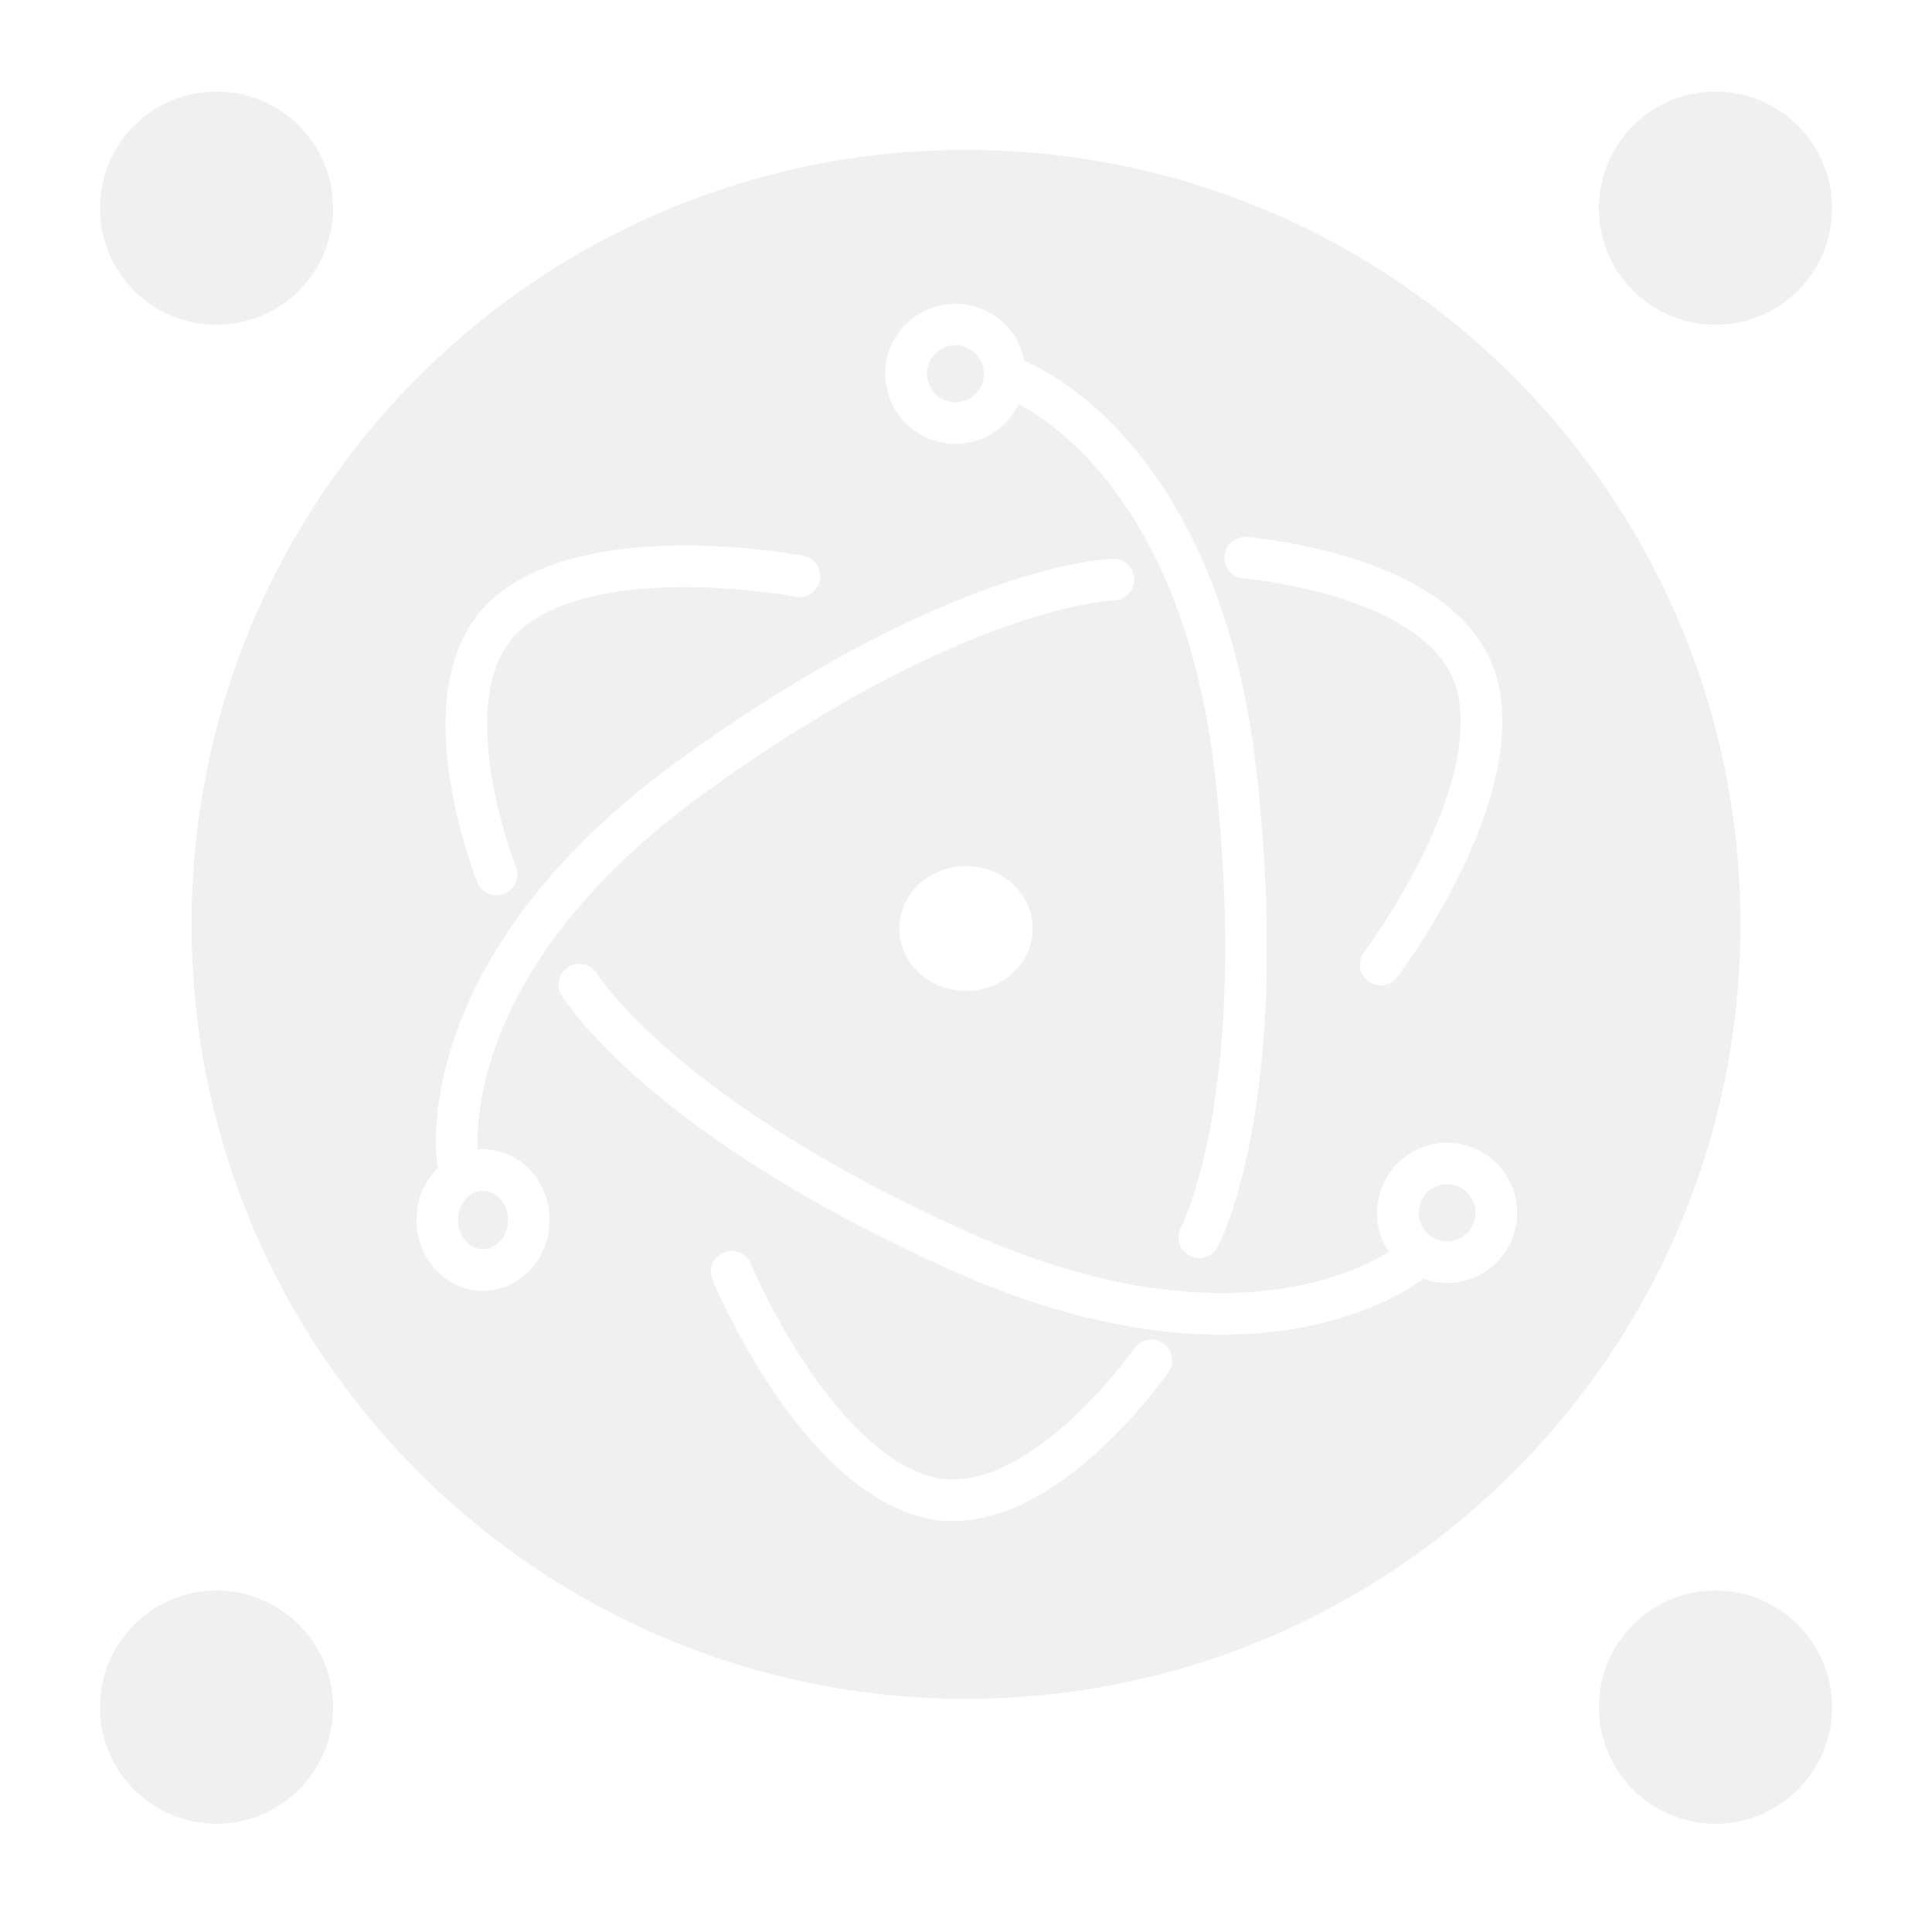
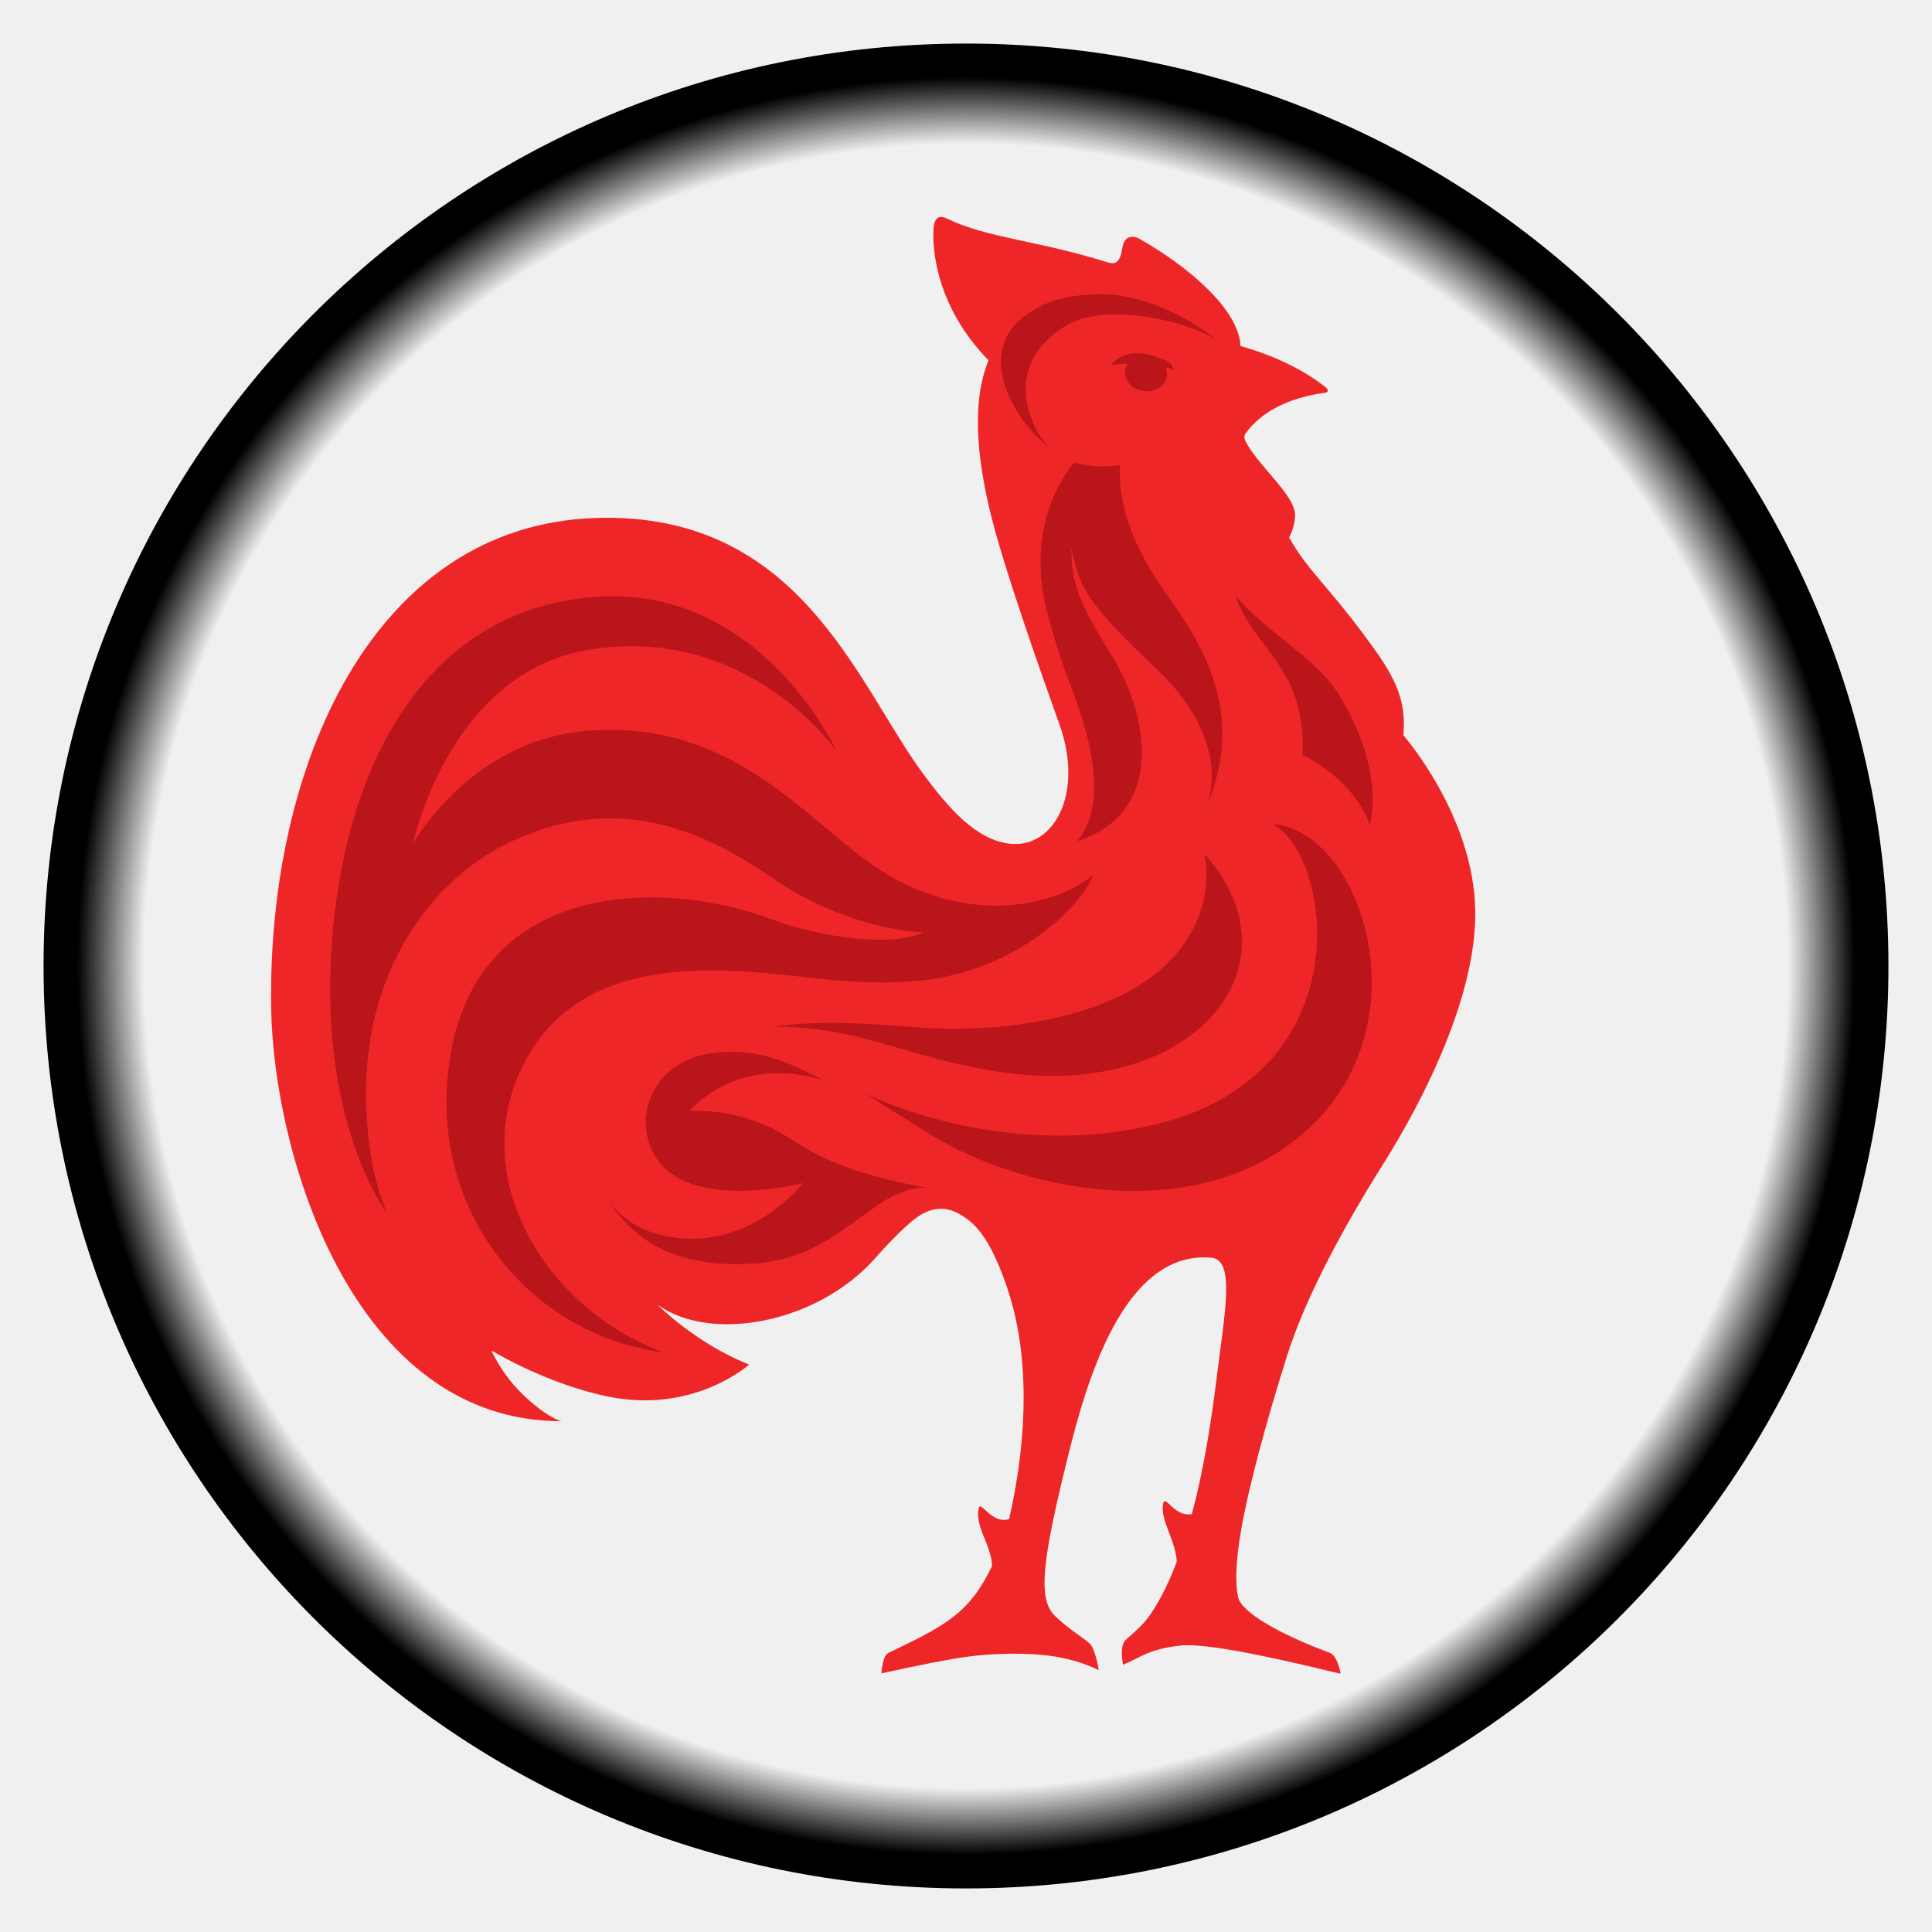
- <svg xmlns="http://www.w3.org/2000/svg" width="232" height="232" viewBox="0 0 232 232" fill="none">
-   <g filter="url(#filter0_b)">
-     <path d="M231.5 1V0.5H231H1H0.5V1V231V231.5H1H231H231.5V231V1ZM40.5 25C40.5 33.008 34.008 39.5 26 39.5C17.992 39.5 11.5 33.008 11.5 25C11.5 16.992 17.992 10.5 26 10.5C34.008 10.5 40.5 16.992 40.5 25ZM220.5 25C220.5 33.008 214.008 39.5 206 39.5C197.992 39.5 191.5 33.008 191.5 25C191.5 16.992 197.992 10.5 206 10.5C214.008 10.5 220.5 16.992 220.5 25ZM40.5 205C40.5 213.008 34.008 219.5 26 219.5C17.992 219.5 11.5 213.008 11.5 205C11.5 196.992 17.992 190.5 26 190.5C34.008 190.5 40.5 196.992 40.5 205ZM220.5 205C220.5 213.008 214.008 219.5 206 219.5C197.992 219.5 191.5 213.008 191.5 205C191.5 196.992 197.992 190.5 206 190.5C214.008 190.5 220.5 196.992 220.5 205ZM209.5 111C209.5 162.639 167.639 204.5 116 204.5C64.361 204.5 22.5 162.639 22.5 111C22.5 59.361 64.361 17.5 116 17.5C167.639 17.5 209.5 59.361 209.5 111Z" fill="white" stroke="white" />
-     <path d="M63.5 146.5C63.5 149.959 60.897 152.5 58 152.5C55.103 152.5 52.5 149.959 52.5 146.5C52.5 143.041 55.103 140.5 58 140.5C60.897 140.5 63.5 143.041 63.5 146.5Z" stroke="white" stroke-width="5" />
-     <path d="M54.986 139.466C54.986 139.466 51.197 116.315 83.187 93.165C115.178 70.014 133.698 69.593 133.698 69.593" stroke="white" stroke-width="5" stroke-linecap="round" />
-     <path d="M178.902 142.686C177.27 139.853 173.652 138.88 170.819 140.512C167.987 142.144 167.014 145.762 168.646 148.595C170.277 151.427 173.896 152.4 176.728 150.768C179.561 149.137 180.534 145.518 178.902 142.686Z" stroke="white" stroke-width="5" />
-     <path d="M169.409 151.555C169.409 151.555 151.24 166.394 115.211 150.232C79.182 134.07 69.572 118.232 69.572 118.232" stroke="white" stroke-width="5" stroke-linecap="round" />
-     <path d="M109.577 41.971C107.966 44.814 108.964 48.426 111.808 50.038C114.651 51.65 118.263 50.651 119.875 47.807C121.487 44.964 120.488 41.352 117.645 39.74C114.801 38.129 111.189 39.127 109.577 41.971Z" stroke="white" stroke-width="5" />
-     <path d="M122.038 45.647C122.038 45.647 144.047 53.767 148.412 93.013C152.778 132.259 144.012 148.579 144.012 148.579" stroke="white" stroke-width="5" stroke-linecap="round" />
-     <path d="M59.633 105C59.633 105 50.437 82.104 61.305 73.362C72.174 64.619 96 69.199 96 69.199" stroke="white" stroke-width="5" stroke-linecap="round" />
-     <path d="M149.532 66.978C149.532 66.978 174.391 68.913 177.477 82.638C180.564 96.363 165.799 115.833 165.799 115.833" stroke="white" stroke-width="5" stroke-linecap="round" />
-     <path d="M138.248 163.363C138.248 163.363 124.023 183.841 110.618 179.573C97.213 175.305 87.866 152.728 87.866 152.728" stroke="white" stroke-width="5" stroke-linecap="round" />
-     <path d="M116 119C120.418 119 124 115.642 124 111.5C124 107.358 120.418 104 116 104C111.582 104 108 107.358 108 111.5C108 115.642 111.582 119 116 119Z" fill="white" />
+ <svg xmlns="http://www.w3.org/2000/svg" xmlns:xlink="http://www.w3.org/1999/xlink" height="75" viewBox="0 0 75 75" width="75" version="1.1" id="svg10">
+   <defs id="defs14">
+     <linearGradient id="linearGradient2957">
+       <stop style="stop-color:#000000;stop-opacity:0;" offset="0.925" id="stop2955" />
+       <stop style="stop-color:#000000;stop-opacity:1;" offset="1" id="stop2953" />
+     </linearGradient>
+     <linearGradient id="linearGradient2925">
+       <stop style="stop-color:#000000;stop-opacity:1;" offset="0" id="stop2923" />
+     </linearGradient>
+     <radialGradient xlink:href="#linearGradient2957" id="radialGradient2959" cx="643.23" cy="-689.697" fx="643.23" fy="-689.697" r="175.57" gradientUnits="userSpaceOnUse" gradientTransform="matrix(0.9984736,0,0,0.998474,-7.762012,-10.39091)" />
+   </defs>
+   <g stroke-width="3.387" transform="matrix(0.1968034,0,0,-0.1968034,-87.36905,175.0726)" id="g8">
+     <g id="g176" transform="matrix(0.9984736,0,0,0.9984746,-25.00133,-43.70491)">
+       <path d="m 523.227,735.613 c -0.754,48.09 20.289,95.258 63.98,96.766 40.324,1.398 51.633,-32.492 64.602,-50.231 5.23,-7.144 10.703,-13.363 17.332,-14.117 8.703,-0.996 14.73,9.879 9.8,23.633 -3.101,8.652 -11.39,31.856 -13.925,42.984 -2.325,10.207 -3.391,20.766 -0.071,28.872 -8.824,9.066 -10.769,18.726 -10.898,24.136 -0.012,0.664 0,1.266 0.027,1.793 0.156,2.805 1.547,2.625 2.766,2.035 7.914,-3.824 17.582,-4.203 31.66,-8.605 1.809,-0.57 2.523,0.457 2.867,2.809 0.399,2.742 2.399,2.406 3.285,1.902 9.95,-5.617 19.778,-14.102 20.071,-21.238 4.523,-1.274 11.304,-3.743 16.886,-8.192 0.434,-0.351 0.539,-0.949 -0.117,-1.035 -10.265,-1.348 -14.316,-6.016 -15.836,-8.141 -0.226,-0.324 -0.199,-0.859 -0.039,-1.199 2.285,-4.969 10.102,-10.902 9.891,-15.055 -0.121,-2.402 -1.168,-4.187 -1.18,-4.195 3.641,-6.488 7.117,-8.941 14.852,-19.328 2.8,-3.766 4.918,-6.801 6.242,-9.891 1.289,-3 1.82,-6.046 1.48,-9.863 0,0 13.985,-15.898 14.2,-34.801 0.195,-16.543 -9.973,-36.855 -18.153,-49.836 -10.14,-16.105 -16.094,-28.742 -18.933,-37.656 -4.27,-13.422 -7.77,-26.594 -9.149,-34.594 -1.043,-6.039 -1.254,-10.503 -0.613,-13.398 0.664,-2.973 8.172,-7.297 18.051,-10.949 1.664,-0.614 2.179,-4.106 2.183,-4.156 v -0.004 c -6.707,1.593 -25.285,6.199 -31.484,5.578 -2.336,-0.231 -4.043,-0.621 -5.453,-1.09 -2.344,-0.789 -3.852,-1.809 -6.035,-2.707 v 0.004 c -0.024,0.101 -0.657,3.355 0.297,4.625 0.382,0.519 3,2.551 4.378,4.32 2.032,2.621 4.047,6.391 5.946,11.406 -0.211,4.114 -3.121,7.942 -2.754,11.098 0.336,2.824 1.93,-2.301 5.711,-1.715 2.574,9.352 4.129,20.563 4.75,25.629 1.758,14.219 3.953,24.617 -0.914,25.043 -17.606,1.531 -24.899,-25.547 -28.391,-39.637 -3.277,-13.211 -4.664,-20.718 -4.519,-25.277 0.097,-3.027 0.863,-4.762 2.183,-5.996 3.078,-2.879 6.055,-4.516 6.918,-5.52 0.613,-0.715 1.442,-3.504 1.563,-5.066 -0.067,0.043 -4.317,2.437 -11.422,3.051 -4.778,0.41 -10.91,0.269 -16.637,-0.7 -6.383,-1.074 -14.84,-2.976 -14.84,-2.976 0,0 0.203,3.465 1.317,4.016 4.531,2.226 9.257,4.261 13.25,7.445 4.324,3.449 6.386,7.953 7.3,9.773 -0.129,4.176 -3.547,7.879 -2.605,11.489 0.383,1.445 2.601,-3.372 5.973,-2.231 v 0.004 c 3.8,16.668 3.953,32.906 -0.379,45.648 -2.789,8.196 -5.434,12.106 -8.719,14.172 -2.02,1.278 -4.594,2.352 -8.125,0.418 -3.168,-1.746 -8.766,-8.187 -9.547,-9.05 -11.441,-12.567 -32.18,-16.407 -42.699,-8.844 0,0 -0.004,0 -0.008,0.004 8.754,-8.461 18.109,-11.828 18.109,-11.828 0,0 -10.839,-9.836 -27.957,-6.313 -3.816,0.785 -12.531,3.074 -22.98,9.082 1.543,-3.191 3.644,-6.187 6.14,-8.605 4.879,-4.727 7.711,-5.364 7.711,-5.364 -41.171,0 -56.882,52.582 -57.339,81.668" fill="#ee2628" id="path2" />
+       <path d="m 652.629,700.063 c -15.238,2.875 -20.953,5.933 -26.965,9.769 -6.039,3.856 -12.844,5.684 -19.816,5.398 11.179,11.79 26.457,6.102 26.824,5.922 -6.367,3.125 -12.332,6.625 -21.676,5.598 -10.281,-1.133 -14.519,-9.027 -13.672,-15.34 2.395,-17.812 30.981,-10.426 30.981,-10.426 0,0 -10.176,-13.257 -26.117,-10.652 -5.833,0.949 -9.793,3.684 -12.293,7.172 v -0.016 c 5.152,-7.906 12.863,-12.742 26.257,-12.504 12.875,0.227 18.149,5.559 27.164,11.829 2.75,1.906 6.325,3.417 9.313,3.25 m -83.348,67.73 c -15.136,-7.633 -31.836,-28.504 -26.199,-62.273 0.547,-3.297 1.516,-6.54 2.727,-9.723 0.117,-0.262 0.218,-0.531 0.328,-0.801 0,0 -14.348,18.578 -10.645,56.695 3.375,34.711 20.051,63.325 52.656,65.153 31.969,1.793 46.723,-30.442 46.723,-30.442 0,0 -17.558,25.27 -49.18,19.899 -19.914,-3.383 -30.437,-22.531 -34.472,-38.168 8.265,12.863 20.441,20.98 34.09,22.172 28.425,2.48 42.886,-16.825 56.765,-26.489 18.047,-12.558 36.387,-8.097 43.528,-1.921 -1.379,-4.52 -12.457,-17.34 -30.946,-20.473 -5.883,-0.996 -13.847,-1.152 -24.75,0.109 -19.25,2.219 -46.144,5.012 -57.113,-17.687 -10.984,-22.711 5.473,-48.153 28,-56.313 -26.023,3.403 -45.398,26.828 -42.695,54.684 3.843,39.515 43.004,38.801 63.867,30.933 9.906,-3.726 24.152,-5.582 30.144,-2.617 0,0 -14.597,0.157 -30.16,10.914 -13.902,9.614 -31.469,17.039 -52.668,6.348 m 71.379,-49.129 c 0,0 26.453,-13.461 57.203,-6.101 41.047,9.808 35.094,53.23 23.203,59.324 16.782,-0.938 29.86,-37.371 8.301,-58.977 -21.48,-21.523 -58.004,-13.297 -75.383,-2.629 -8.484,5.207 -13.324,8.383 -13.324,8.383 m 40.653,107.922 c 1.386,-8.414 4.214,-12.082 16.917,-24.113 10.688,-10.125 12.243,-20.407 9.852,-26.934 5.93,14.184 3.047,26.57 -7.117,40.551 -8.391,11.551 -10.332,19.656 -10.086,26.762 -3.828,-0.641 -7.074,-0.09 -8.938,0.503 -0.011,0 -0.015,0.004 -0.019,0.008 -0.633,-0.691 -10.059,-11.316 -5.422,-29.453 2.191,-8.558 4.813,-14.961 5,-15.535 v -0.008 c 6.492,-17.004 4.652,-25.496 0.957,-29.828 16.563,5.149 15.008,23.559 6.648,36.953 -7.226,11.586 -7.718,14.973 -7.792,21.094 m 45.66,-40.992 c 0.797,17.449 -9.868,21.113 -13.141,31.226 7.426,-8.195 15.992,-12.125 20.57,-19.718 9.176,-15.231 5.844,-25.282 5.844,-25.282 -3.242,9.149 -13.273,13.774 -13.273,13.774 m -60.782,-62.485 c -18.914,3.114 -26.097,8.715 -44.074,8.805 11.125,1.301 18.715,0.598 28.125,-0.125 15.918,-1.223 32.629,1.258 43.653,7.774 10.3,6.097 15.523,15.828 13.777,26.406 19.898,-22.461 -2.91,-49.211 -41.481,-42.86 m 25.727,138.493 c -0.293,-1.957 1.309,-3.813 3.59,-4.145 2.273,-0.332 4.351,0.981 4.64,2.941 0.102,0.606 -0.015,1.196 -0.246,1.739 0,0 0.973,-0.211 1.739,-0.508 l -0.719,1.34 c -2.086,1.179 -4.344,1.75 -5.219,1.871 -4.691,0.691 -6.504,-2.274 -6.504,-2.274 1.125,0.239 3.094,0.313 3.223,0.317 -0.254,-0.379 -0.438,-0.813 -0.504,-1.281 m -11.309,8.984 c -7.355,-4.172 -9.902,-11.012 -7.371,-18.109 0.934,-2.625 2.207,-4.688 3.821,-6.247 -7.836,6.028 -14.621,19.254 -4.692,26.286 4.391,3.105 8.77,3.882 13.918,4.058 9.875,0.348 19.528,-5.566 24.156,-9.308 -5.695,4.047 -22.097,7.699 -29.832,3.32" fill="#ba151b" id="path4" />
+     </g>
+     <ellipse style="fill:none;fill-rule:evenodd;stroke:url(#radialGradient2959);stroke-width:27.439;stroke-dasharray:none;stroke-opacity:1" id="path230" cx="634.486" cy="-699.036" transform="scale(1,-1)" rx="168.232" ry="168.232" />
  </g>
-   <defs>
-     <filter id="filter0_b" x="-4" y="-4" width="240" height="240" filterUnits="userSpaceOnUse" color-interpolation-filters="sRGB">
-       <feFlood flood-opacity="0" result="BackgroundImageFix" />
-       <feGaussianBlur in="BackgroundImage" stdDeviation="2" />
-       <feComposite in2="SourceAlpha" operator="in" result="effect1_backgroundBlur" />
-       <feBlend mode="normal" in="SourceGraphic" in2="effect1_backgroundBlur" result="shape" />
-     </filter>
-   </defs>
</svg>
